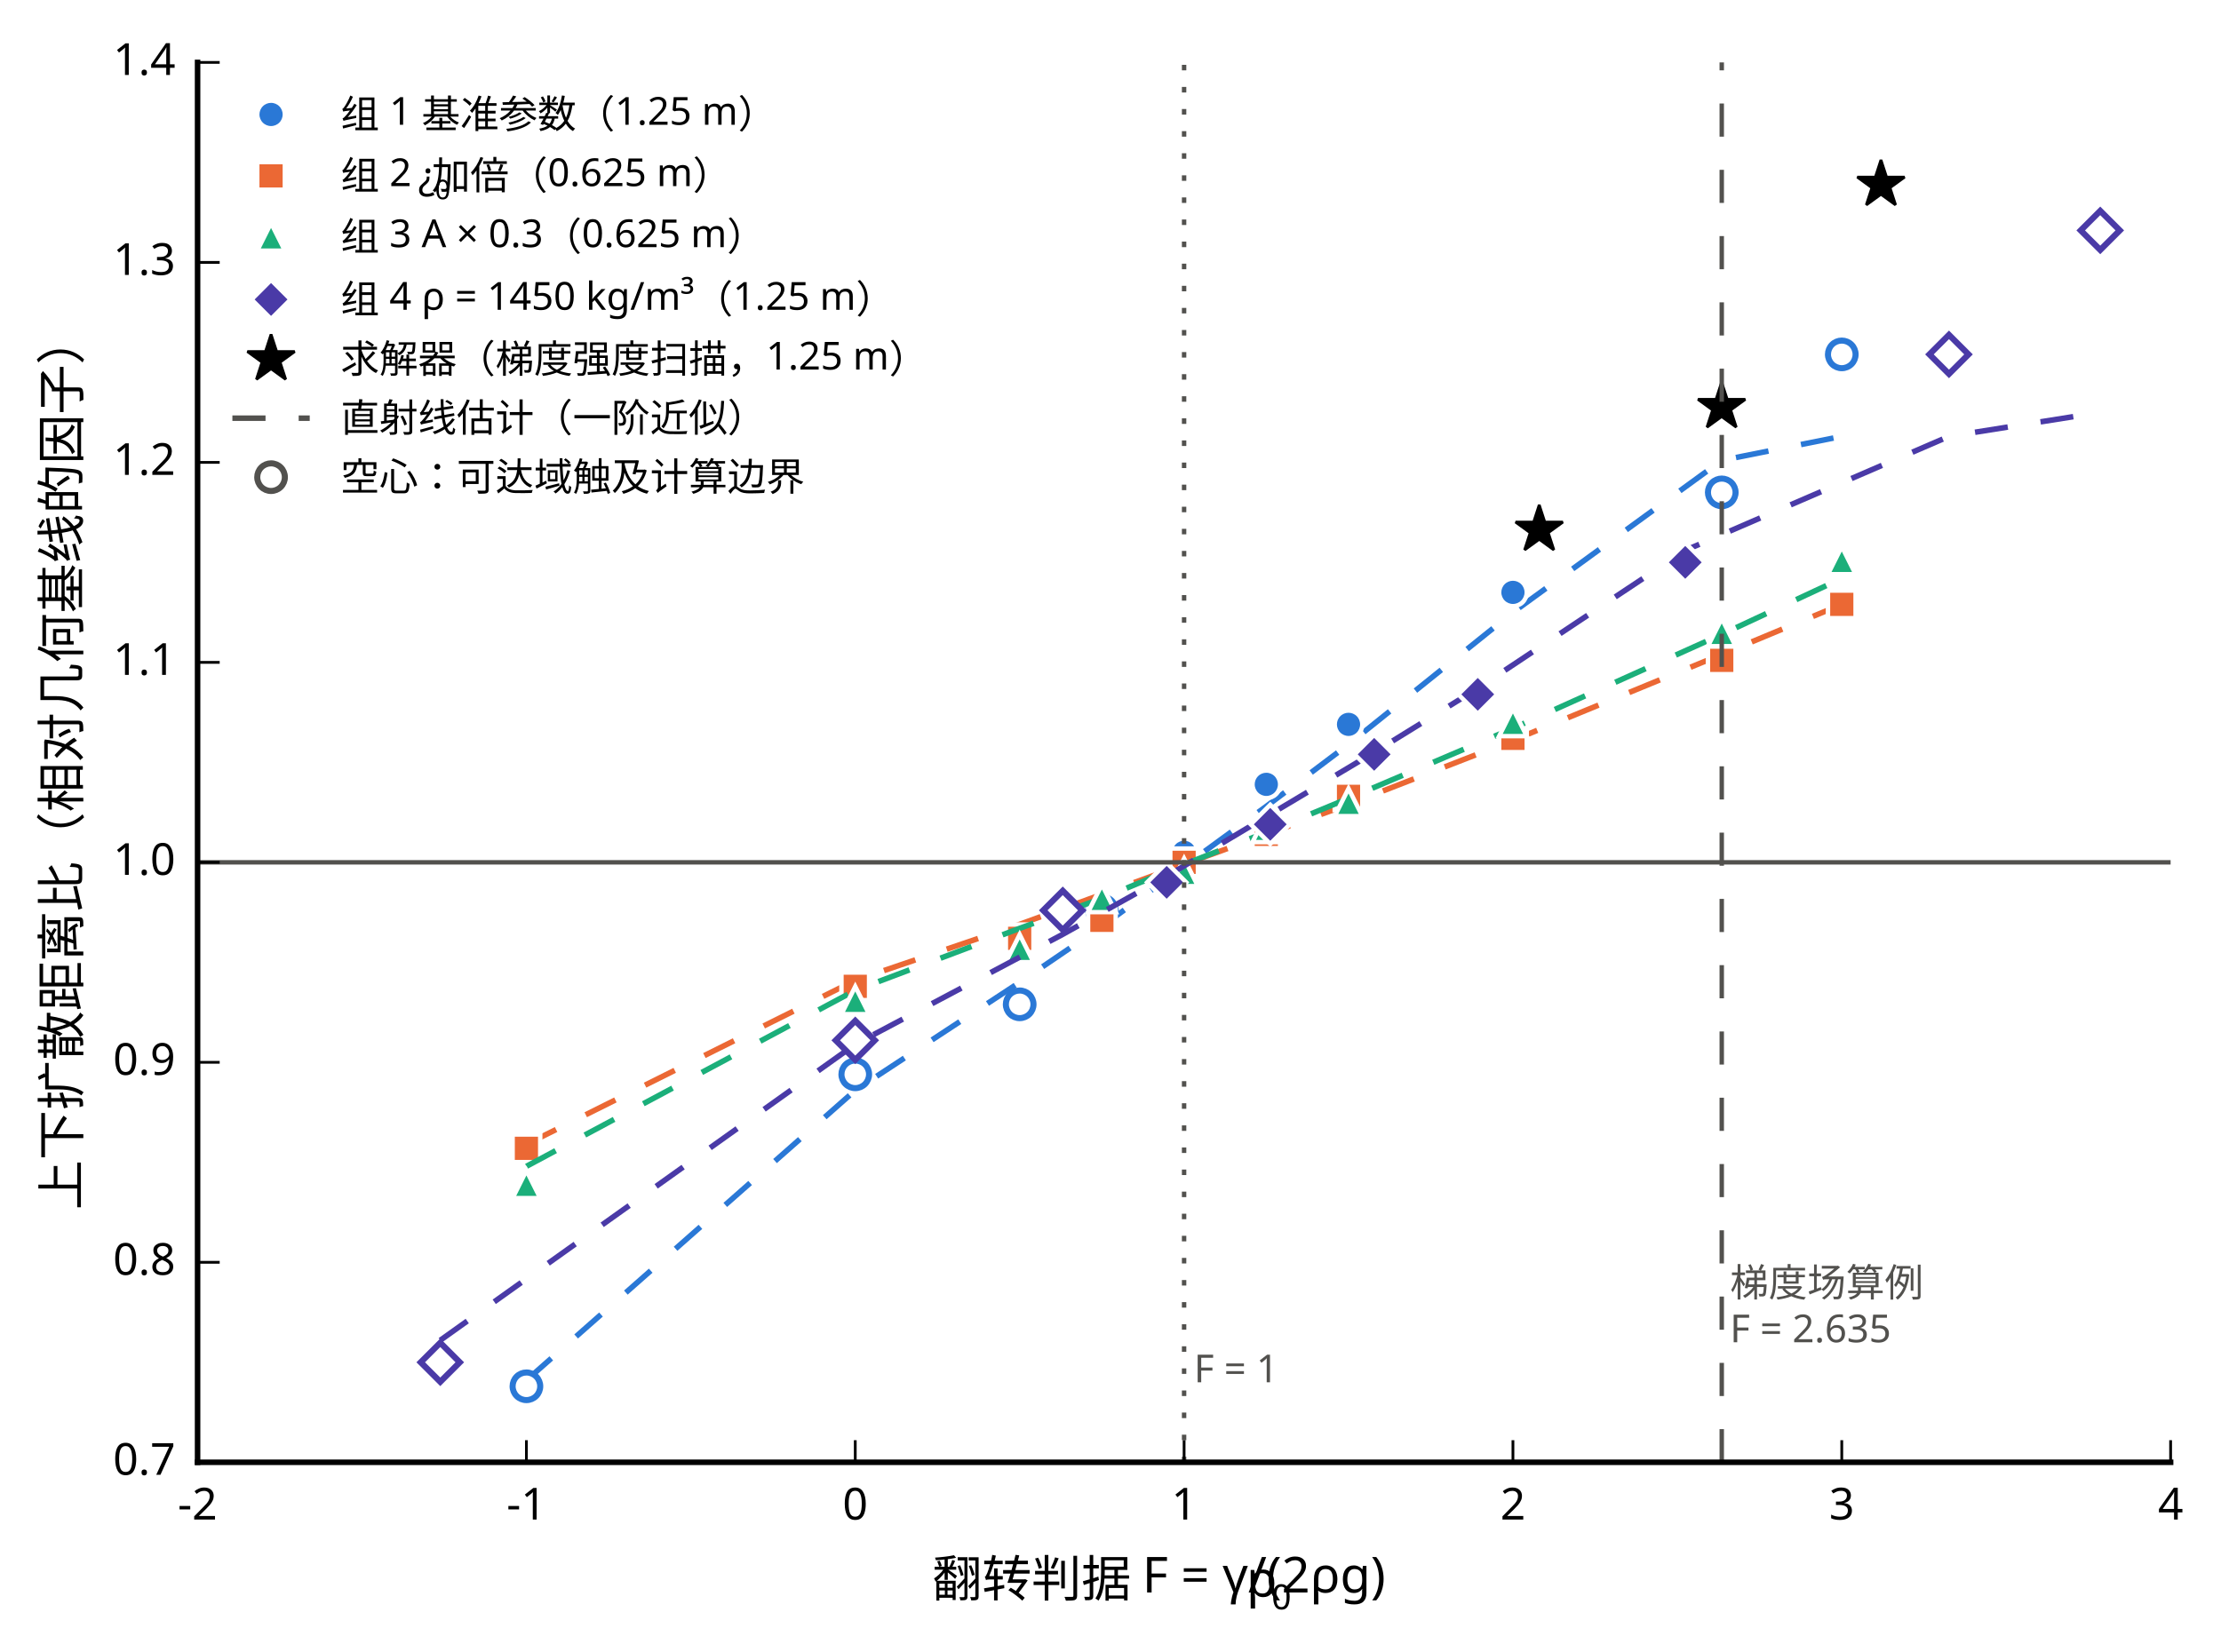
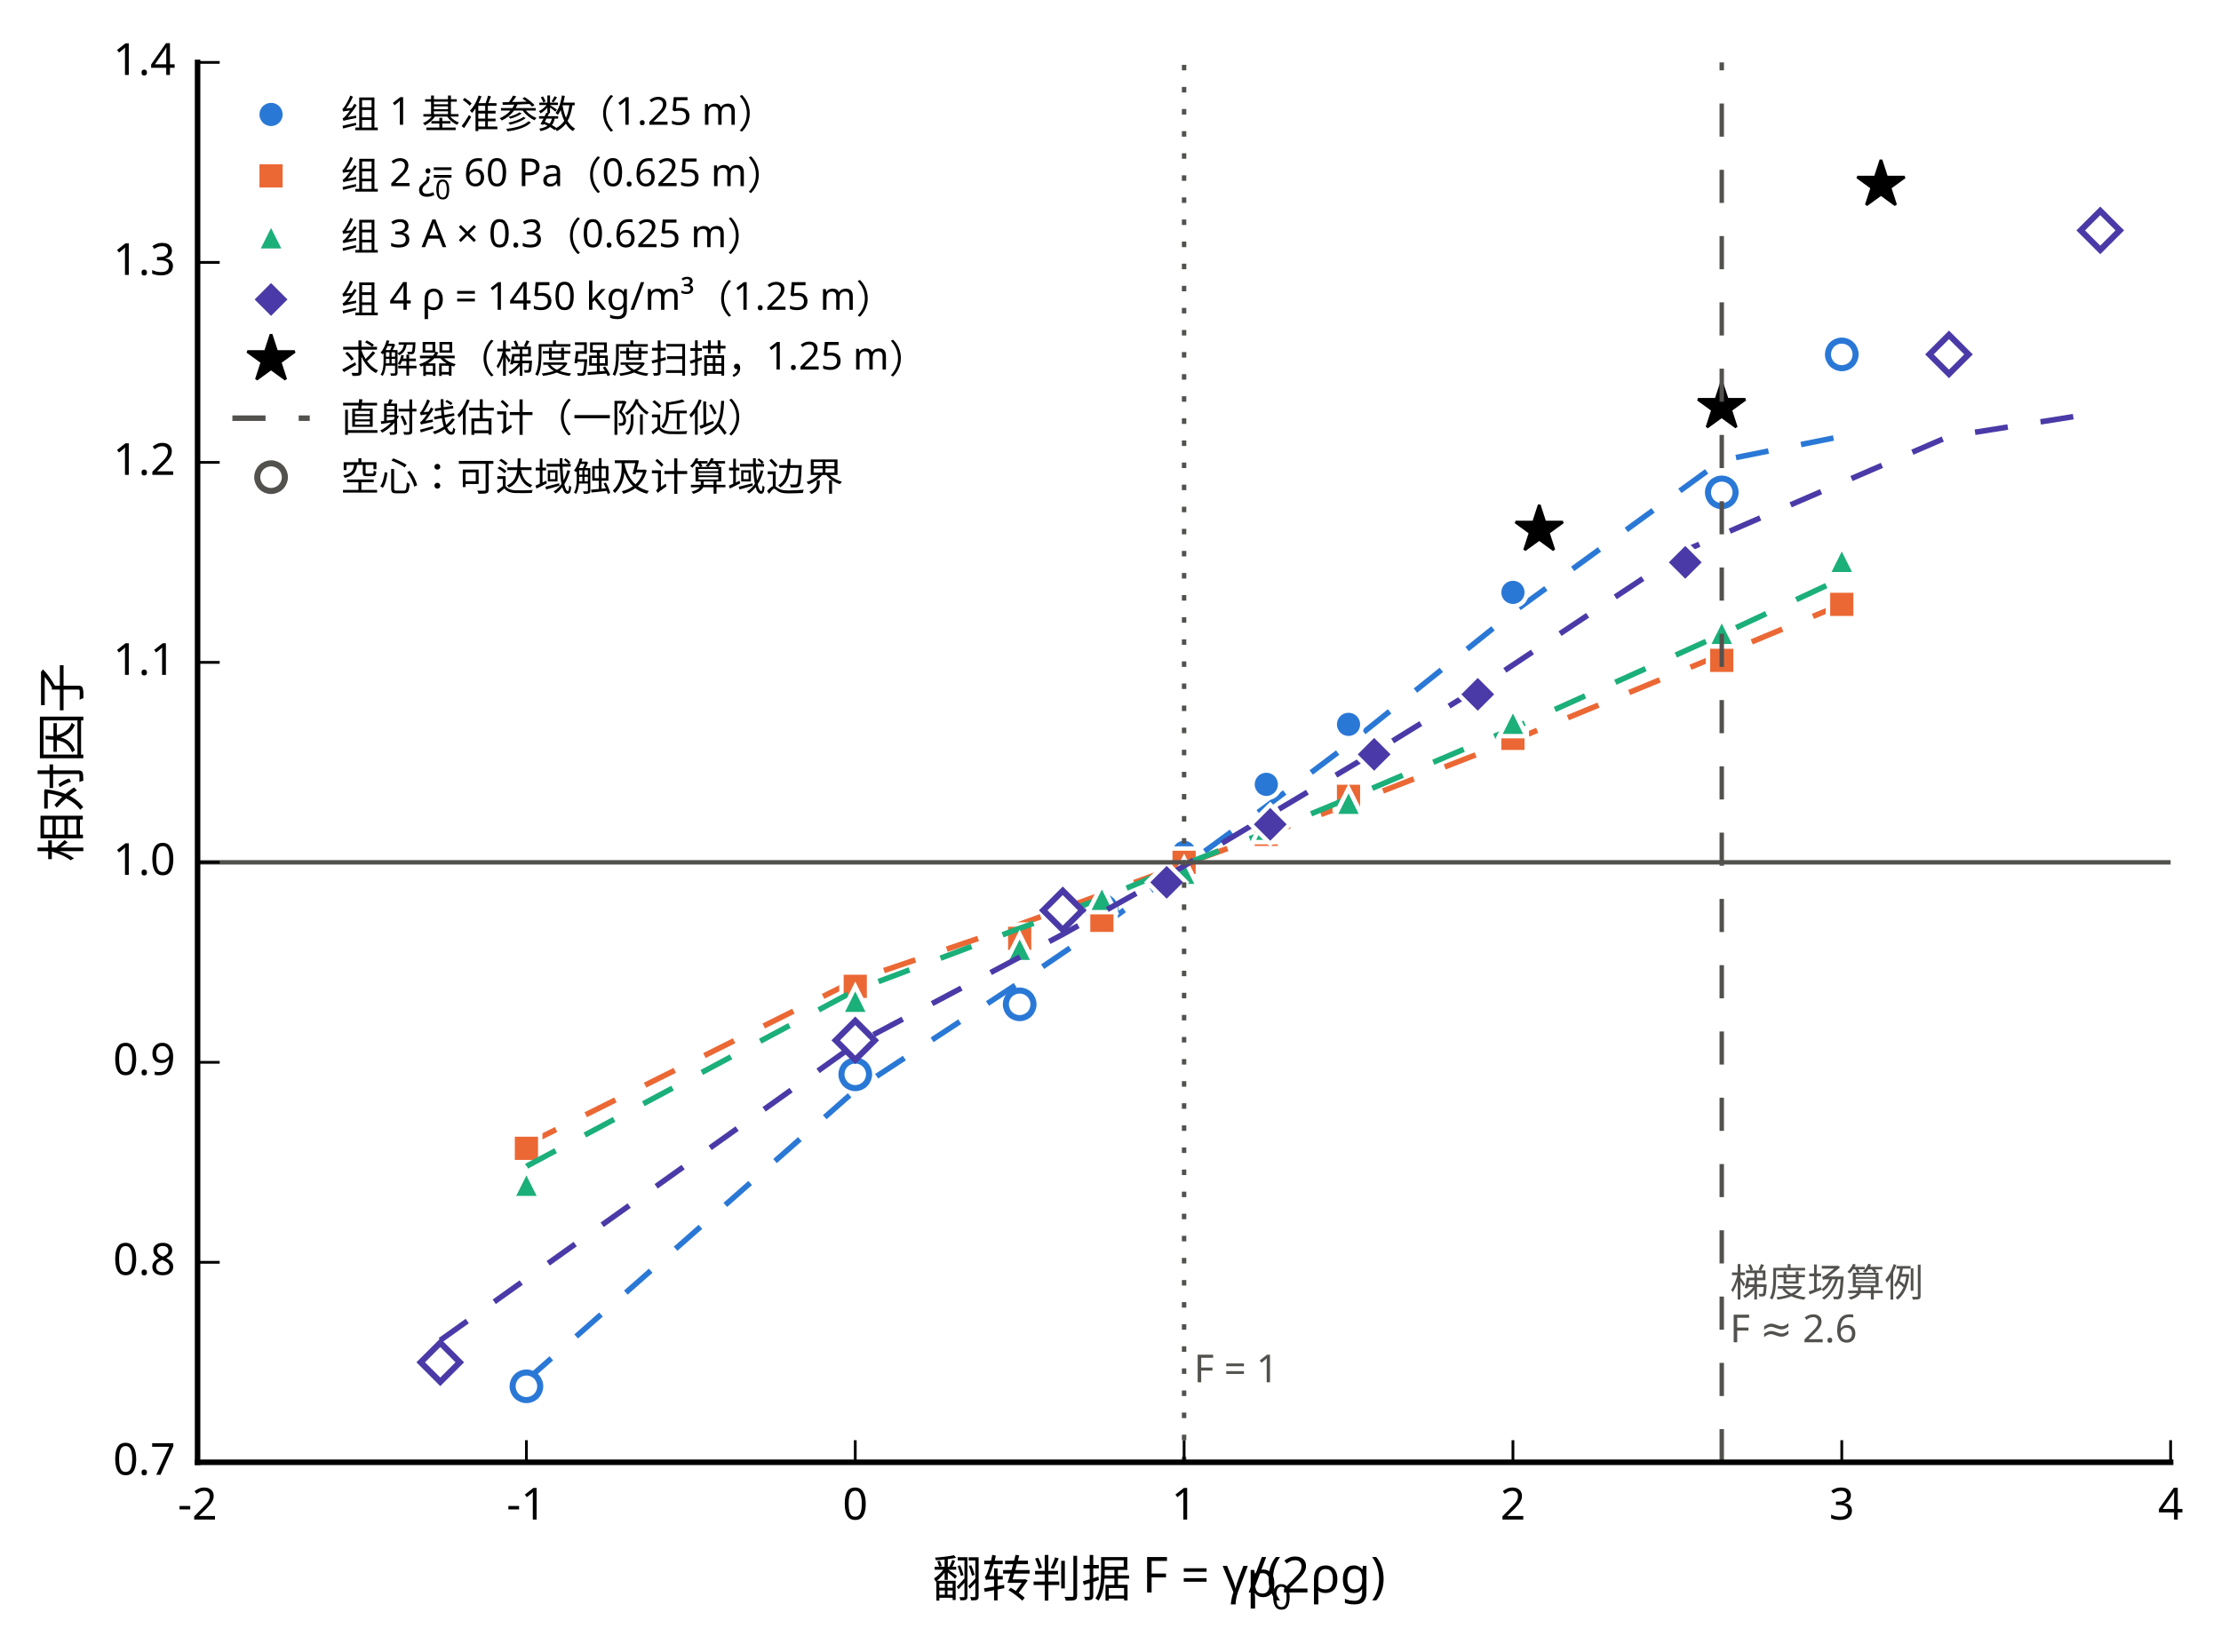
<svg xmlns="http://www.w3.org/2000/svg" xmlns:xlink="http://www.w3.org/1999/xlink" height="299pt" version="1.1" viewBox="0 0 402 299" width="402pt">
  <defs>
    <style type="text/css">
*{stroke-linecap:butt;stroke-linejoin:round;}
  </style>
  </defs>
  <g id="figure_1">
    <g id="patch_1">
      <path d=" M0 299.22 L402.097 299.22 L402.097 0 L0 0 z " style="fill:#ffffff;" />
    </g>
    <g id="axes_1">
      <g id="patch_2">
        <path d=" M35.761 264.74 L392.881 264.74 L392.881 11.3 L35.761 11.3 z " style="fill:#ffffff;" />
      </g>
      <g id="line2d_1">
        <path clip-path="url(#pd53c5db0ef)" d=" M95.281 249.896 L154.801 197.397 L184.561 177.846 L199.441 167.709 L214.321 156.847 L229.201 145.985 L244.081 134.761 L273.841 110.866 L311.636 83.349 L333.361 79.005" style="fill:none;stroke:#2a78d6;stroke-dasharray:6,6;stroke-dashoffset:0.0;" />
      </g>
      <g id="line2d_2">
        <defs>
          <path d=" M0 2.5 C0.663 2.5 1.299 2.237 1.768 1.768 C2.237 1.299 2.5 0.663 2.5 0 C2.5 -0.663 2.237 -1.299 1.768 -1.768 C1.299 -2.237 0.663 -2.5 0 -2.5 C-0.663 -2.5 -1.299 -2.237 -1.768 -1.768 C-2.237 -1.299 -2.5 -0.663 -2.5 0 C-2.5 0.663 -2.237 1.299 -1.768 1.768 C-1.299 2.237 -0.663 2.5 0 2.5 z " id="m83821ccda3" style="stroke:#ffffff;stroke-width:0.8;" />
        </defs>
        <g clip-path="url(#pd53c5db0ef)">
          <use style="fill:#2a78d6;stroke:#ffffff;stroke-width:0.8;" x="214.321" xlink:href="#m83821ccda3" y="154.313" />
          <use style="fill:#2a78d6;stroke:#ffffff;stroke-width:0.8;" x="229.201" xlink:href="#m83821ccda3" y="142.003" />
          <use style="fill:#2a78d6;stroke:#ffffff;stroke-width:0.8;" x="244.081" xlink:href="#m83821ccda3" y="131.141" />
          <use style="fill:#2a78d6;stroke:#ffffff;stroke-width:0.8;" x="273.841" xlink:href="#m83821ccda3" y="107.245" />
        </g>
      </g>
      <g id="line2d_3">
        <defs>
          <path d=" M0 2.5 C0.663 2.5 1.299 2.237 1.768 1.768 C2.237 1.299 2.5 0.663 2.5 0 C2.5 -0.663 2.237 -1.299 1.768 -1.768 C1.299 -2.237 0.663 -2.5 0 -2.5 C-0.663 -2.5 -1.299 -2.237 -1.768 -1.768 C-2.237 -1.299 -2.5 -0.663 -2.5 0 C-2.5 0.663 -2.237 1.299 -1.768 1.768 C-1.299 2.237 -0.663 2.5 0 2.5 z " id="m5e76ee62b2" style="stroke:#2a78d6;stroke-width:1.1;" />
        </defs>
        <g clip-path="url(#pd53c5db0ef)">
          <use style="fill:#ffffff;stroke:#2a78d6;stroke-width:1.1;" x="95.281" xlink:href="#m5e76ee62b2" y="250.982" />
          <use style="fill:#ffffff;stroke:#2a78d6;stroke-width:1.1;" x="154.801" xlink:href="#m5e76ee62b2" y="194.501" />
          <use style="fill:#ffffff;stroke:#2a78d6;stroke-width:1.1;" x="184.561" xlink:href="#m5e76ee62b2" y="181.829" />
          <use style="fill:#ffffff;stroke:#2a78d6;stroke-width:1.1;" x="199.441" xlink:href="#m5e76ee62b2" y="164.812" />
          <use style="fill:#ffffff;stroke:#2a78d6;stroke-width:1.1;" x="311.636" xlink:href="#m5e76ee62b2" y="89.142" />
          <use style="fill:#ffffff;stroke:#2a78d6;stroke-width:1.1;" x="333.361" xlink:href="#m5e76ee62b2" y="64.16" />
        </g>
      </g>
      <g id="line2d_4">
        <path clip-path="url(#pd53c5db0ef)" d=" M95.281 207.173 L154.801 177.484 L184.561 167.347 L199.441 161.916 L214.321 156.485 L229.201 151.054 L244.081 145.623 L273.841 134.037 L311.636 118.469 L333.361 109.417" style="fill:none;stroke:#eb6834;stroke-dasharray:6,6;stroke-dashoffset:0.0;" />
      </g>
      <g id="line2d_5">
        <defs>
          <path d=" M-2.5 2.5 L2.5 2.5 L2.5 -2.5 L-2.5 -2.5 z " id="m8c01719964" style="stroke:#ffffff;stroke-linejoin:miter;stroke-width:0.8;" />
        </defs>
        <g clip-path="url(#pd53c5db0ef)">
          <use style="fill:#eb6834;stroke:#ffffff;stroke-linejoin:miter;stroke-width:0.8;" x="95.281" xlink:href="#m8c01719964" y="207.897" />
          <use style="fill:#eb6834;stroke:#ffffff;stroke-linejoin:miter;stroke-width:0.8;" x="154.801" xlink:href="#m8c01719964" y="178.57" />
          <use style="fill:#eb6834;stroke:#ffffff;stroke-linejoin:miter;stroke-width:0.8;" x="184.561" xlink:href="#m8c01719964" y="169.881" />
          <use style="fill:#eb6834;stroke:#ffffff;stroke-linejoin:miter;stroke-width:0.8;" x="199.441" xlink:href="#m8c01719964" y="166.623" />
          <use style="fill:#eb6834;stroke:#ffffff;stroke-linejoin:miter;stroke-width:0.8;" x="214.321" xlink:href="#m8c01719964" y="156.123" />
          <use style="fill:#eb6834;stroke:#ffffff;stroke-linejoin:miter;stroke-width:0.8;" x="229.201" xlink:href="#m8c01719964" y="151.054" />
          <use style="fill:#eb6834;stroke:#ffffff;stroke-linejoin:miter;stroke-width:0.8;" x="244.081" xlink:href="#m8c01719964" y="144.175" />
          <use style="fill:#eb6834;stroke:#ffffff;stroke-linejoin:miter;stroke-width:0.8;" x="273.841" xlink:href="#m8c01719964" y="133.675" />
          <use style="fill:#eb6834;stroke:#ffffff;stroke-linejoin:miter;stroke-width:0.8;" x="311.636" xlink:href="#m8c01719964" y="119.555" />
          <use style="fill:#eb6834;stroke:#ffffff;stroke-linejoin:miter;stroke-width:0.8;" x="333.361" xlink:href="#m8c01719964" y="109.417" />
        </g>
      </g>
      <g id="line2d_6">
        <path clip-path="url(#pd53c5db0ef)" d=" M95.281 211.156 L154.801 179.295 L184.561 168.071 L199.441 162.64 L214.321 156.485 L229.201 150.692 L244.081 144.537 L273.841 131.865 L311.636 114.848 L333.361 104.711" style="fill:none;stroke:#1baf7a;stroke-dasharray:6,6;stroke-dashoffset:0.0;" />
      </g>
      <g id="line2d_7">
        <defs>
          <path d=" M0 -2.5 L-2.5 2.5 L2.5 2.5 z " id="mfe165582cd" style="stroke:#ffffff;stroke-linejoin:miter;stroke-width:0.8;" />
        </defs>
        <g clip-path="url(#pd53c5db0ef)">
          <use style="fill:#1baf7a;stroke:#ffffff;stroke-linejoin:miter;stroke-width:0.8;" x="95.281" xlink:href="#mfe165582cd" y="214.414" />
          <use style="fill:#1baf7a;stroke:#ffffff;stroke-linejoin:miter;stroke-width:0.8;" x="154.801" xlink:href="#mfe165582cd" y="181.105" />
          <use style="fill:#1baf7a;stroke:#ffffff;stroke-linejoin:miter;stroke-width:0.8;" x="184.561" xlink:href="#mfe165582cd" y="171.691" />
          <use style="fill:#1baf7a;stroke:#ffffff;stroke-linejoin:miter;stroke-width:0.8;" x="199.441" xlink:href="#mfe165582cd" y="162.64" />
          <use style="fill:#1baf7a;stroke:#ffffff;stroke-linejoin:miter;stroke-width:0.8;" x="214.321" xlink:href="#mfe165582cd" y="157.933" />
          <use style="fill:#1baf7a;stroke:#ffffff;stroke-linejoin:miter;stroke-width:0.8;" x="229.201" xlink:href="#mfe165582cd" y="149.968" />
          <use style="fill:#1baf7a;stroke:#ffffff;stroke-linejoin:miter;stroke-width:0.8;" x="244.081" xlink:href="#mfe165582cd" y="145.261" />
          <use style="fill:#1baf7a;stroke:#ffffff;stroke-linejoin:miter;stroke-width:0.8;" x="273.841" xlink:href="#mfe165582cd" y="130.779" />
          <use style="fill:#1baf7a;stroke:#ffffff;stroke-linejoin:miter;stroke-width:0.8;" x="311.636" xlink:href="#mfe165582cd" y="114.486" />
          <use style="fill:#1baf7a;stroke:#ffffff;stroke-linejoin:miter;stroke-width:0.8;" x="333.361" xlink:href="#mfe165582cd" y="101.452" />
        </g>
      </g>
      <g id="line2d_8">
        <path clip-path="url(#pd53c5db0ef)" d=" M79.687 242.655 L154.801 189.07 L192.358 169.157 L211.167 158.657 L229.915 147.433 L248.724 136.21 L267.473 124.624 L305.03 99.642 L352.765 79.005 L380.144 74.66" style="fill:none;stroke:#4a3aa7;stroke-dasharray:6,6;stroke-dashoffset:0.0;" />
      </g>
      <g id="line2d_9">
        <defs>
          <path d=" M-2.77556e-16 3.536 L3.536 0 L1.66533e-16 -3.536 L-3.536 -4.44089e-16 z " id="m9dd0b2f018" style="stroke:#ffffff;stroke-linejoin:miter;stroke-width:0.8;" />
        </defs>
        <g clip-path="url(#pd53c5db0ef)">
          <use style="fill:#4a3aa7;stroke:#ffffff;stroke-linejoin:miter;stroke-width:0.8;" x="211.167" xlink:href="#m9dd0b2f018" y="159.743" />
          <use style="fill:#4a3aa7;stroke:#ffffff;stroke-linejoin:miter;stroke-width:0.8;" x="229.915" xlink:href="#m9dd0b2f018" y="149.244" />
          <use style="fill:#4a3aa7;stroke:#ffffff;stroke-linejoin:miter;stroke-width:0.8;" x="248.724" xlink:href="#m9dd0b2f018" y="136.572" />
          <use style="fill:#4a3aa7;stroke:#ffffff;stroke-linejoin:miter;stroke-width:0.8;" x="267.473" xlink:href="#m9dd0b2f018" y="125.71" />
          <use style="fill:#4a3aa7;stroke:#ffffff;stroke-linejoin:miter;stroke-width:0.8;" x="305.03" xlink:href="#m9dd0b2f018" y="101.814" />
        </g>
      </g>
      <g id="line2d_10">
        <defs>
          <path d=" M-2.77556e-16 3.536 L3.536 0 L1.66533e-16 -3.536 L-3.536 -4.44089e-16 z " id="m43afbd9373" style="stroke:#4a3aa7;stroke-linejoin:miter;stroke-width:1.1;" />
        </defs>
        <g clip-path="url(#pd53c5db0ef)">
          <use style="fill:#ffffff;stroke:#4a3aa7;stroke-linejoin:miter;stroke-width:1.1;" x="79.687" xlink:href="#m43afbd9373" y="246.637" />
          <use style="fill:#ffffff;stroke:#4a3aa7;stroke-linejoin:miter;stroke-width:1.1;" x="154.801" xlink:href="#m43afbd9373" y="188.346" />
          <use style="fill:#ffffff;stroke:#4a3aa7;stroke-linejoin:miter;stroke-width:1.1;" x="192.358" xlink:href="#m43afbd9373" y="164.812" />
          <use style="fill:#ffffff;stroke:#4a3aa7;stroke-linejoin:miter;stroke-width:1.1;" x="352.765" xlink:href="#m43afbd9373" y="64.16" />
          <use style="fill:#ffffff;stroke:#4a3aa7;stroke-linejoin:miter;stroke-width:1.1;" x="380.144" xlink:href="#m43afbd9373" y="41.713" />
        </g>
      </g>
      <g id="line2d_11">
        <defs>
          <path d=" M2.75546e-16 -4.5 L-1.01 -1.391 L-4.28 -1.391 L-1.635 0.531 L-2.645 3.641 L-3.15747e-16 1.719 L2.645 3.641 L1.635 0.531 L4.28 -1.391 L1.01 -1.391 z " id="m18e528c040" style="stroke:#000000;stroke-linejoin:bevel;stroke-width:0.5;" />
        </defs>
        <g clip-path="url(#pd53c5db0ef)">
          <use style="stroke:#000000;stroke-linejoin:bevel;stroke-width:0.5;" x="278.599" xlink:href="#m18e528c040" y="95.914" />
          <use style="stroke:#000000;stroke-linejoin:bevel;stroke-width:0.5;" x="311.615" xlink:href="#m18e528c040" y="73.695" />
          <use style="stroke:#000000;stroke-linejoin:bevel;stroke-width:0.5;" x="340.452" xlink:href="#m18e528c040" y="33.454" />
        </g>
      </g>
      <g id="line2d_12">
        <path clip-path="url(#pd53c5db0ef)" d=" M35.761 156.123 L392.881 156.123" style="fill:none;stroke:#52514e;stroke-linecap:square;stroke-width:0.8;" />
      </g>
      <g id="line2d_13">
        <path clip-path="url(#pd53c5db0ef)" d=" M214.321 264.74 L214.321 11.3" style="fill:none;stroke:#52514e;stroke-dasharray:1,3;stroke-dashoffset:0.0;stroke-width:0.8;" />
      </g>
      <g id="line2d_14">
        <path clip-path="url(#pd53c5db0ef)" d=" M311.636 264.74 L311.636 11.3" style="fill:none;stroke:#52514e;stroke-dasharray:6,6;stroke-dashoffset:0.0;stroke-width:0.8;" />
      </g>
      <g id="line2d_15" />
      <g id="line2d_16" />
      <g id="patch_3">
        <path d=" M35.761 264.74 L392.881 264.74" style="fill:none;stroke:#000000;stroke-linecap:square;stroke-linejoin:miter;" />
      </g>
      <g id="patch_4">
        <path d=" M35.761 264.74 L35.761 11.3" style="fill:none;stroke:#000000;stroke-linecap:square;stroke-linejoin:miter;" />
      </g>
      <g id="matplotlib.axis_1">
        <g id="xtick_1">
          <g id="line2d_17">
            <defs>
              <path d=" M0 0 L0 -4" id="m93b0483c22" style="stroke:#000000;stroke-width:0.5;" />
            </defs>
            <g>
              <use style="stroke:#000000;stroke-width:0.5;" x="35.761" xlink:href="#m93b0483c22" y="264.74" />
            </g>
          </g>
          <g id="text_1">
            <text style="font-family:Noto Sans SC;font-size:8.0px;font-style:normal;text-anchor:middle;" transform="rotate(-0, 35.76125, 275.1075)" x="35.761" y="275.108">-2</text>
          </g>
        </g>
        <g id="xtick_2">
          <g id="line2d_18">
            <g>
              <use style="stroke:#000000;stroke-width:0.5;" x="95.281" xlink:href="#m93b0483c22" y="264.74" />
            </g>
          </g>
          <g id="text_2">
            <text style="font-family:Noto Sans SC;font-size:8.0px;font-style:normal;text-anchor:middle;" transform="rotate(-0, 95.28125, 275.1075)" x="95.281" y="275.108">-1</text>
          </g>
        </g>
        <g id="xtick_3">
          <g id="line2d_19">
            <g>
              <use style="stroke:#000000;stroke-width:0.5;" x="154.801" xlink:href="#m93b0483c22" y="264.74" />
            </g>
          </g>
          <g id="text_3">
            <text style="font-family:Noto Sans SC;font-size:8.0px;font-style:normal;text-anchor:middle;" transform="rotate(-0, 154.8013, 275.1075)" x="154.801" y="275.108">0</text>
          </g>
        </g>
        <g id="xtick_4">
          <g id="line2d_20">
            <g>
              <use style="stroke:#000000;stroke-width:0.5;" x="214.321" xlink:href="#m93b0483c22" y="264.74" />
            </g>
          </g>
          <g id="text_4">
            <text style="font-family:Noto Sans SC;font-size:8.0px;font-style:normal;text-anchor:middle;" transform="rotate(-0, 214.3212, 275.1075)" x="214.321" y="275.108">1</text>
          </g>
        </g>
        <g id="xtick_5">
          <g id="line2d_21">
            <g>
              <use style="stroke:#000000;stroke-width:0.5;" x="273.841" xlink:href="#m93b0483c22" y="264.74" />
            </g>
          </g>
          <g id="text_5">
            <text style="font-family:Noto Sans SC;font-size:8.0px;font-style:normal;text-anchor:middle;" transform="rotate(-0, 273.8413, 275.1075)" x="273.841" y="275.108">2</text>
          </g>
        </g>
        <g id="xtick_6">
          <g id="line2d_22">
            <g>
              <use style="stroke:#000000;stroke-width:0.5;" x="333.361" xlink:href="#m93b0483c22" y="264.74" />
            </g>
          </g>
          <g id="text_6">
            <text style="font-family:Noto Sans SC;font-size:8.0px;font-style:normal;text-anchor:middle;" transform="rotate(-0, 333.3612, 275.1075)" x="333.361" y="275.108">3</text>
          </g>
        </g>
        <g id="xtick_7">
          <g id="line2d_23">
            <g>
              <use style="stroke:#000000;stroke-width:0.5;" x="392.881" xlink:href="#m93b0483c22" y="264.74" />
            </g>
          </g>
          <g id="text_7">
            <text style="font-family:Noto Sans SC;font-size:8.0px;font-style:normal;text-anchor:middle;" transform="rotate(-0, 392.8813, 275.1075)" x="392.881" y="275.108">4</text>
          </g>
        </g>
        <g id="text_8">
          <g transform="translate(168.7363 289.5)">
            <text>
              <tspan style="font-family:cmr10;font-size:6.3px;font-style:regular;" x="61.397" y="1.858">0</tspan>
              <tspan style="font-family:Noto Sans SC;font-size:9.0px;font-style:regular;" x="0.0 9.0 18.0 27.0 36.0 38.016 42.984 45 49.995 52.011 65.897 69.425 72.467 77.462 82.979 88.055" y="-0.438">翻转判据 F = γ/(2ρg)</tspan>
              <tspan style="font-family:cmmi10;font-size:9.0px;font-style:regular;" x="56.871" y="-0.438">p</tspan>
            </text>
          </g>
        </g>
      </g>
      <g id="matplotlib.axis_2">
        <g id="ytick_1">
          <g id="line2d_24">
            <defs>
              <path d=" M0 0 L4 0" id="m728421d6d4" style="stroke:#000000;stroke-width:0.5;" />
            </defs>
            <g>
              <use style="stroke:#000000;stroke-width:0.5;" x="35.761" xlink:href="#m728421d6d4" y="264.74" />
            </g>
          </g>
          <g id="text_9">
            <text style="font-family:Noto Sans SC;font-size:8.0px;font-style:normal;text-anchor:end;" transform="rotate(-0, 31.76125, 267.0075)" x="31.761" y="267.007">0.7</text>
          </g>
        </g>
        <g id="ytick_2">
          <g id="line2d_25">
            <g>
              <use style="stroke:#000000;stroke-width:0.5;" x="35.761" xlink:href="#m728421d6d4" y="228.534" />
            </g>
          </g>
          <g id="text_10">
            <text style="font-family:Noto Sans SC;font-size:8.0px;font-style:normal;text-anchor:end;" transform="rotate(-0, 31.76125, 230.8018)" x="31.761" y="230.802">0.8</text>
          </g>
        </g>
        <g id="ytick_3">
          <g id="line2d_26">
            <g>
              <use style="stroke:#000000;stroke-width:0.5;" x="35.761" xlink:href="#m728421d6d4" y="192.329" />
            </g>
          </g>
          <g id="text_11">
            <text style="font-family:Noto Sans SC;font-size:8.0px;font-style:normal;text-anchor:end;" transform="rotate(-0, 31.76125, 194.5961)" x="31.761" y="194.596">0.9</text>
          </g>
        </g>
        <g id="ytick_4">
          <g id="line2d_27">
            <g>
              <use style="stroke:#000000;stroke-width:0.5;" x="35.761" xlink:href="#m728421d6d4" y="156.123" />
            </g>
          </g>
          <g id="text_12">
            <text style="font-family:Noto Sans SC;font-size:8.0px;font-style:normal;text-anchor:end;" transform="rotate(-0, 31.76125, 158.3904)" x="31.761" y="158.39">1.0</text>
          </g>
        </g>
        <g id="ytick_5">
          <g id="line2d_28">
            <g>
              <use style="stroke:#000000;stroke-width:0.5;" x="35.761" xlink:href="#m728421d6d4" y="119.917" />
            </g>
          </g>
          <g id="text_13">
            <text style="font-family:Noto Sans SC;font-size:8.0px;font-style:normal;text-anchor:end;" transform="rotate(-0, 31.76125, 122.1846)" x="31.761" y="122.185">1.1</text>
          </g>
        </g>
        <g id="ytick_6">
          <g id="line2d_29">
            <g>
              <use style="stroke:#000000;stroke-width:0.5;" x="35.761" xlink:href="#m728421d6d4" y="83.711" />
            </g>
          </g>
          <g id="text_14">
            <text style="font-family:Noto Sans SC;font-size:8.0px;font-style:normal;text-anchor:end;" transform="rotate(-0, 31.76125, 85.97893)" x="31.761" y="85.979">1.2</text>
          </g>
        </g>
        <g id="ytick_7">
          <g id="line2d_30">
            <g>
              <use style="stroke:#000000;stroke-width:0.5;" x="35.761" xlink:href="#m728421d6d4" y="47.506" />
            </g>
          </g>
          <g id="text_15">
            <text style="font-family:Noto Sans SC;font-size:8.0px;font-style:normal;text-anchor:end;" transform="rotate(-0, 31.76125, 49.77321)" x="31.761" y="49.773">1.3</text>
          </g>
        </g>
        <g id="ytick_8">
          <g id="line2d_31">
            <g>
              <use style="stroke:#000000;stroke-width:0.5;" x="35.761" xlink:href="#m728421d6d4" y="11.3" />
            </g>
          </g>
          <g id="text_16">
            <text style="font-family:Noto Sans SC;font-size:8.0px;font-style:normal;text-anchor:end;" transform="rotate(-0, 31.76125, 13.5675)" x="31.761" y="13.568">1.4</text>
          </g>
        </g>
        <g id="text_17">
-           <text style="font-family:Noto Sans SC;font-size:9.0px;font-style:normal;text-anchor:middle;" transform="rotate(-90, 14.36344, 138.02)" x="14.363" y="138.02">上下扩散距离比（相对几何基线的因子）</text>
+           <text style="font-family:Noto Sans SC;font-size:9.0px;font-style:normal;text-anchor:middle;" transform="rotate(-90, 14.36344, 138.02)" x="14.363" y="138.02">相对因子</text>
        </g>
      </g>
      <g id="text_18">
        <text style="fill:#52514e;font-family:Noto Sans SC;font-size:7.0px;font-style:normal;" transform="translate(313.1245 234.7273)">梯度场算例</text>
-         <text style="fill:#52514e;font-family:Noto Sans SC;font-size:7.0px;font-style:normal;" transform="translate(313.1245 243.0166)">F = 2.635</text>
+         <text style="fill:#52514e;font-family:Noto Sans SC;font-size:7.0px;font-style:normal;" transform="translate(313.1245 243.0166)">F ≈ 2.6</text>
      </g>
      <g id="text_19">
        <text style="fill:#52514e;font-family:Noto Sans SC;font-size:7.0px;font-style:normal;text-anchor:start;" transform="rotate(-0, 216.1069, 250.2577)" x="216.107" y="250.258">F = 1</text>
      </g>
      <g id="legend_1">
        <g id="line2d_32" />
        <g id="line2d_33">
          <g>
            <use style="fill:#2a78d6;stroke:#ffffff;stroke-width:0.8;" x="49.061" xlink:href="#m83821ccda3" y="20.722" />
          </g>
        </g>
        <g id="text_20">
          <text style="font-family:Noto Sans SC;font-size:7.0px;font-style:normal;text-anchor:start;" transform="rotate(-0, 61.66125, 23.17156)" x="61.661" y="23.172">组 1 基准参数（1.25 m）</text>
        </g>
        <g id="line2d_34" />
        <g id="line2d_35">
          <g>
            <use style="fill:#eb6834;stroke:#ffffff;stroke-linejoin:miter;stroke-width:0.8;" x="49.061" xlink:href="#m8c01719964" y="31.845" />
          </g>
        </g>
        <g id="text_21">
          <g transform="translate(61.66125 34.295)">
            <text>
              <tspan style="font-family:cmr10;font-size:4.9px;font-style:regular;" x="17.08" y="1.77">0</tspan>
              <tspan style="font-family:cmmi10;font-size:7.0px;font-style:regular;" x="14.021" y="-0.016">¿</tspan>
-               <tspan style="font-family:Noto Sans SC;font-size:7.0px;font-style:regular;" x="0.0 7.0 8.568 12.453 20.58 22.148 29.148 36.148 43.148 47.033 48.979 52.864 56.749 60.634 62.202 68.684" y="-0.016">组 2  加倍（0.625 m）</tspan>
+               <tspan style="font-family:Noto Sans SC;font-size:7.0px;font-style:regular;" x="0.0 7.0 8.568 12.453 20.58 22.148 26.033 27.601 31.486 35.371 36.939 41.37 45.311 52.311 56.196 58.142 62.027 65.912 69.797 71.365 77.847" y="-0.016">组 2  = 60 Pa（0.625 m）</tspan>
            </text>
          </g>
        </g>
        <g id="line2d_36" />
        <g id="line2d_37">
          <g>
            <use style="fill:#1baf7a;stroke:#ffffff;stroke-linejoin:miter;stroke-width:0.8;" x="49.061" xlink:href="#mfe165582cd" y="42.877" />
          </g>
        </g>
        <g id="text_22">
          <text style="font-family:Noto Sans SC;font-size:7.0px;font-style:normal;text-anchor:start;" transform="rotate(-0, 61.66125, 45.32656)" x="61.661" y="45.327">组 3 A × 0.3（0.625 m）</text>
        </g>
        <g id="line2d_38" />
        <g id="line2d_39">
          <g>
            <use style="fill:#4a3aa7;stroke:#ffffff;stroke-linejoin:miter;stroke-width:0.8;" x="49.061" xlink:href="#m9dd0b2f018" y="54.217" />
          </g>
        </g>
        <g id="text_23">
          <text style="font-family:Noto Sans SC;font-size:7.0px;font-style:normal;text-anchor:start;" transform="rotate(-0, 61.66125, 56.66656)" x="61.661" y="56.667">组 4 ρ = 1450 kg/m³（1.25 m）</text>
        </g>
        <g id="line2d_40" />
        <g id="line2d_41">
          <g>
            <use style="stroke:#000000;stroke-linejoin:bevel;stroke-width:0.5;" x="49.061" xlink:href="#m18e528c040" y="65.038" />
          </g>
        </g>
        <g id="text_24">
          <text style="font-family:Noto Sans SC;font-size:7.0px;font-style:normal;text-anchor:start;" transform="rotate(-0, 61.66125, 67.48812)" x="61.661" y="67.488">求解器（梯度强度扫描，1.25 m）</text>
        </g>
        <g id="line2d_42">
          <path d=" M42.061 75.713 L56.061 75.713" style="fill:none;stroke:#52514e;stroke-dasharray:6,6;stroke-dashoffset:0.0;" />
        </g>
        <g id="line2d_43" />
        <g id="text_25">
          <text style="font-family:Noto Sans SC;font-size:7.0px;font-style:normal;text-anchor:start;" transform="rotate(-0, 61.66125, 78.16312)" x="61.661" y="78.163">直射线估计（一阶近似）</text>
        </g>
        <g id="line2d_44" />
        <g id="line2d_45">
          <defs>
            <path d=" M0 2.5 C0.663 2.5 1.299 2.237 1.768 1.768 C2.237 1.299 2.5 0.663 2.5 0 C2.5 -0.663 2.237 -1.299 1.768 -1.768 C1.299 -2.237 0.663 -2.5 0 -2.5 C-0.663 -2.5 -1.299 -2.237 -1.768 -1.768 C-2.237 -1.299 -2.5 -0.663 -2.5 0 C-2.5 0.663 -2.237 1.299 -1.768 1.768 C-1.299 2.237 -0.663 2.5 0 2.5 z " id="m562c7705fd" style="stroke:#52514e;stroke-width:1.1;" />
          </defs>
          <g>
            <use style="fill:#ffffff;stroke:#52514e;stroke-width:1.1;" x="49.061" xlink:href="#m562c7705fd" y="86.388" />
          </g>
        </g>
        <g id="text_26">
-           <text style="font-family:Noto Sans SC;font-size:7.0px;font-style:normal;text-anchor:start;" transform="rotate(-0, 61.66125, 88.83813)" x="61.661" y="88.838">空心：可达域触及计算边界</text>
+           <text style="font-family:Noto Sans SC;font-size:7.0px;font-style:normal;text-anchor:start;" transform="rotate(-0, 61.66125, 88.83813)" x="61.661" y="88.838">空心：可达域触及计算域边界</text>
        </g>
      </g>
    </g>
  </g>
  <defs>
    <clipPath id="pd53c5db0ef">
      <rect height="253.44" width="357.12" x="35.761" y="11.3" />
    </clipPath>
  </defs>
</svg>
